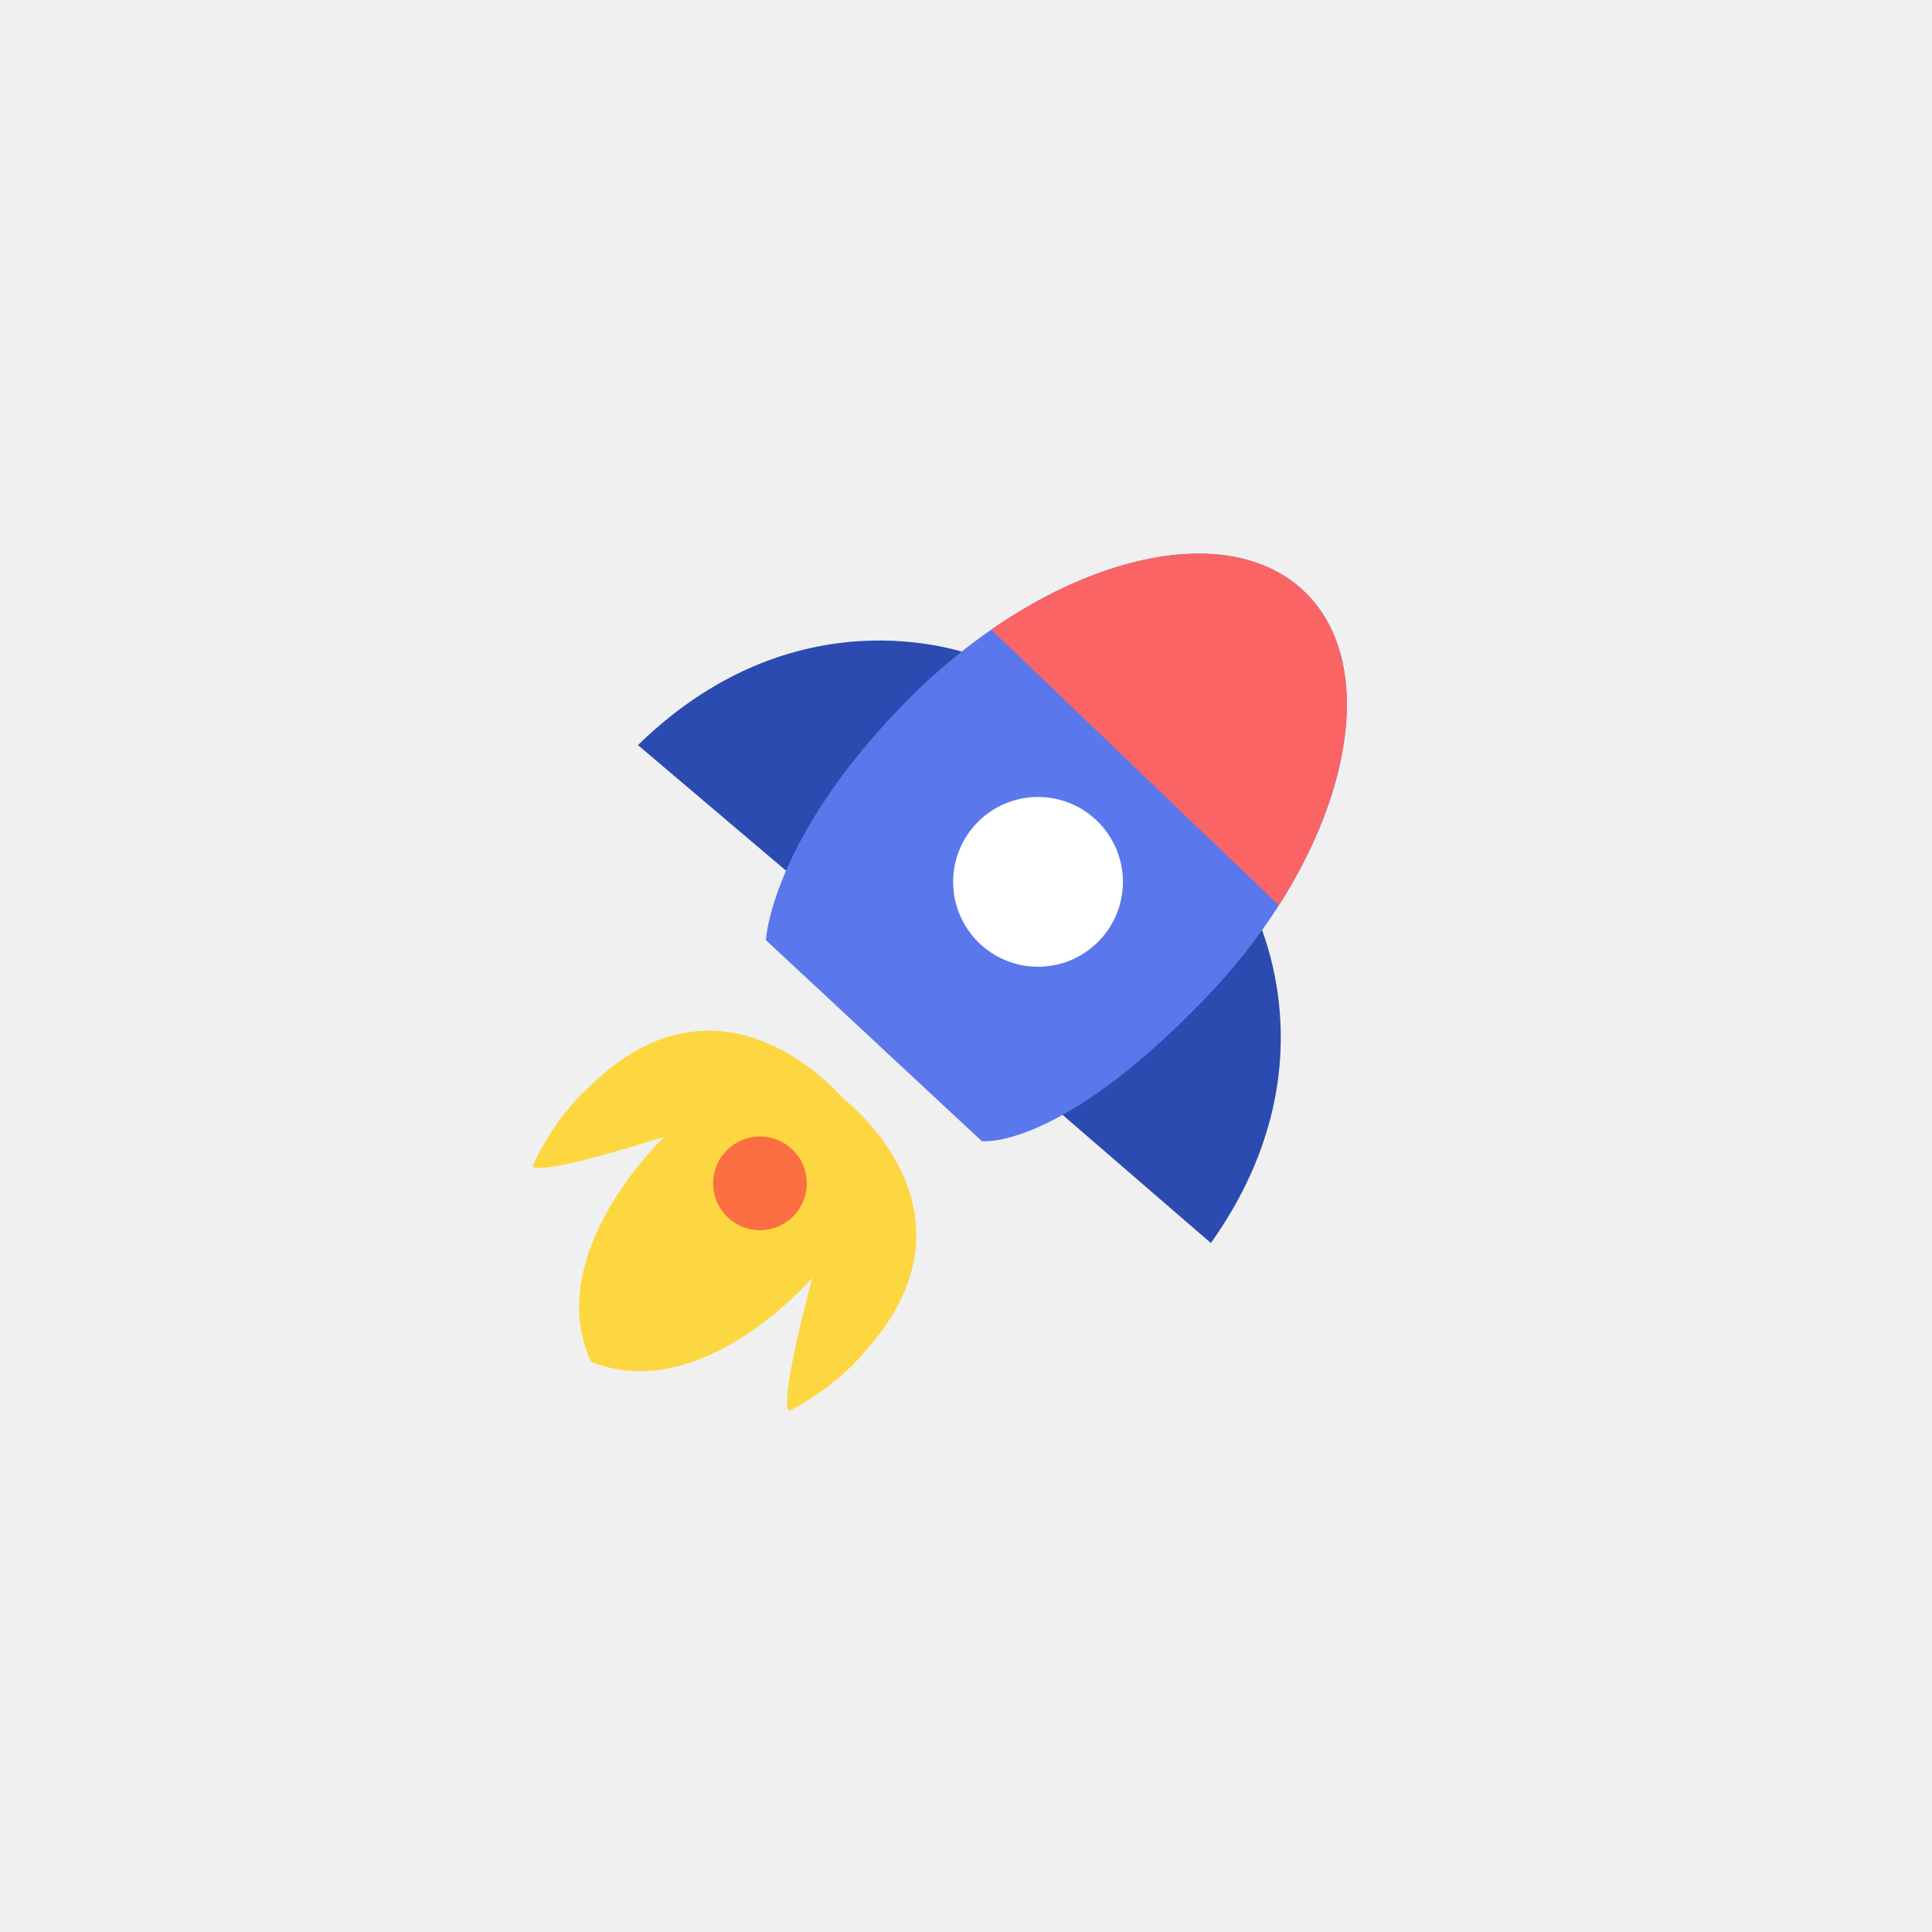
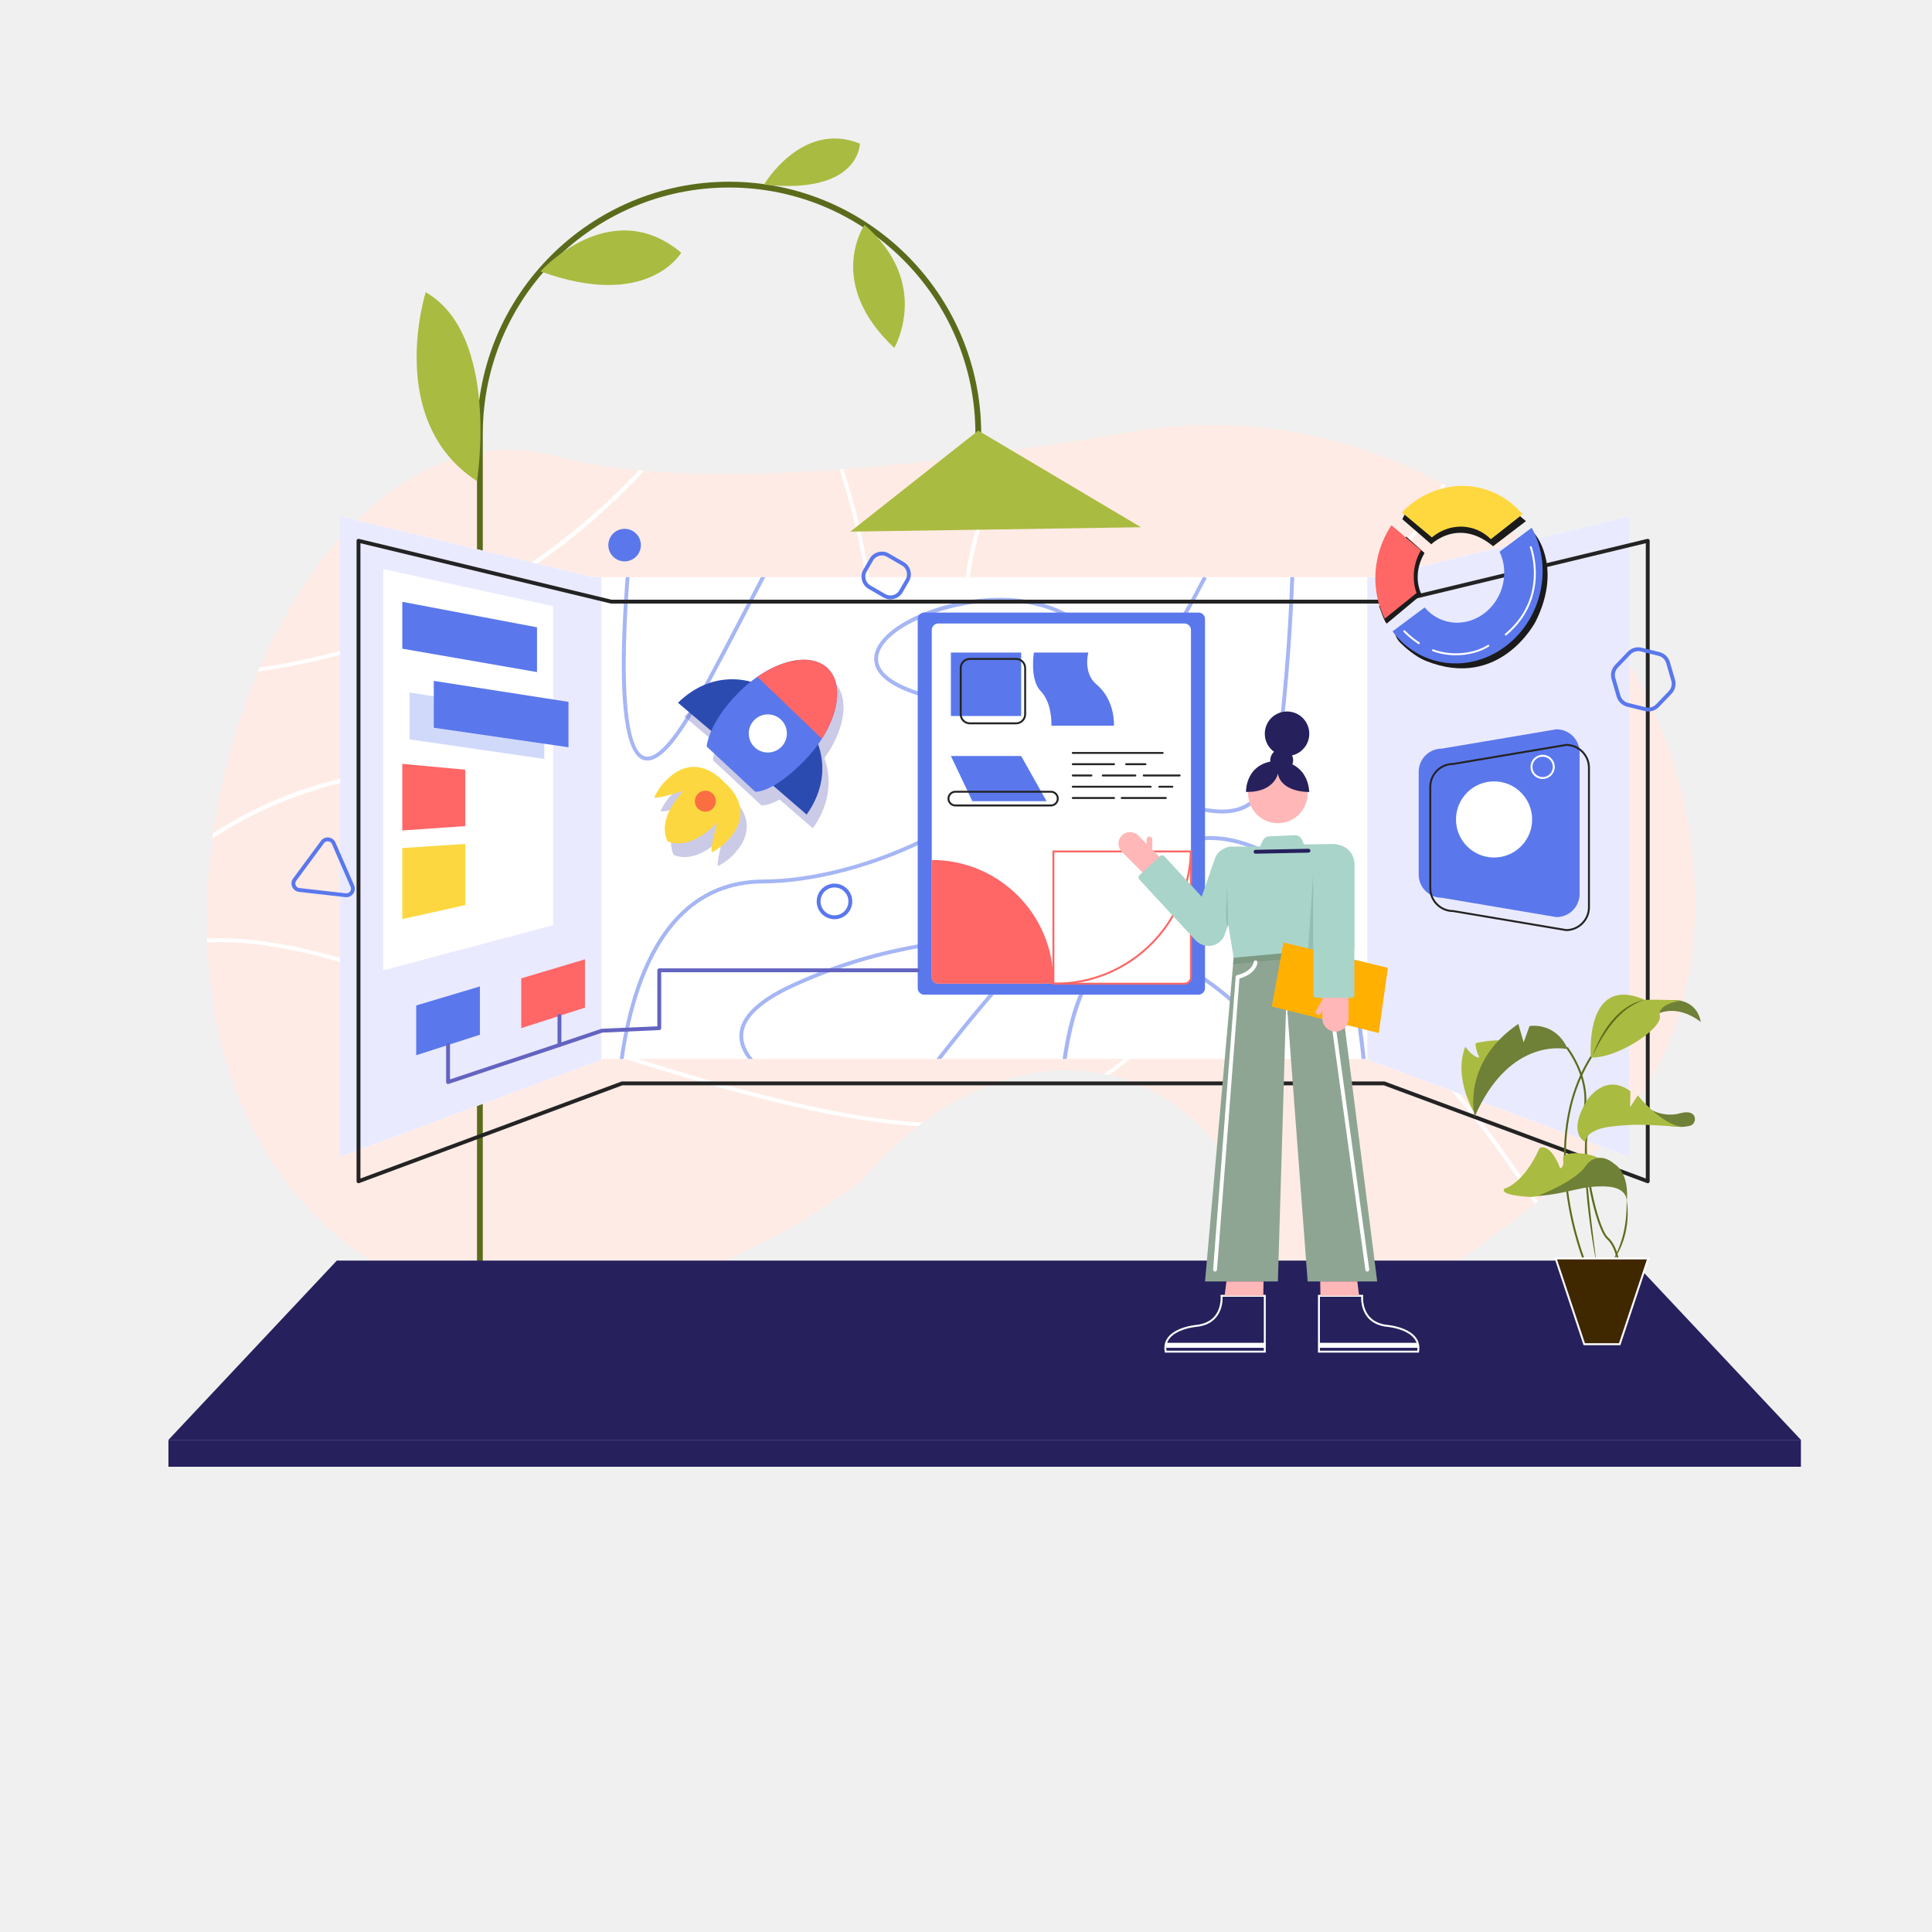
- <svg xmlns="http://www.w3.org/2000/svg" xmlns:xlink="http://www.w3.org/1999/xlink" version="1.1" id="图层_1" x="0px" y="0px" viewBox="0 0 500 500" style="enable-background:new 0 0 500 500;" xml:space="preserve">
-   <g id="小火箭">
-     <path style="fill:#2B4BB1;" d="M252.734,169.897c0,0-45.125-18.545-87.637,22.933l50.682,42.98L252.734,169.897z" />
-     <path style="fill:#2B4BB1;" d="M322.515,231.569c0,0,25.284,41.725-9.14,90.126l-50.284-43.445L322.515,231.569z" />
-     <g>
-       <defs>
-         <path id="SVGID_1_" d="M311.674,258.642c-37.875,39.243-57.586,36.688-57.586,36.688l-55.889-52.04     c0,0,1.322-25.516,34.989-60.398c36.025-37.326,82.799-50.628,104.473-29.71S347.699,221.315,311.674,258.642z" />
-       </defs>
-       <use xlink:href="#SVGID_1_" style="overflow:visible;fill:#5A78EB;" />
-       <clipPath id="SVGID_2_">
-         <use xlink:href="#SVGID_1_" style="overflow:visible;" />
-       </clipPath>
-       <polygon style="clip-path:url(#SVGID_2_);fill:#FA6464;" points="216.633,124.721 368.231,269.993 383.373,127.23 276.605,94.652       " />
-     </g>
-     <circle style="fill:#FFFFFF;" cx="268.641" cy="228.224" r="21.967" />
-     <path style="fill:#FDD740;" d="M223.68,349.937c33.301-36.595-5.637-65.772-5.637-65.772s-31-37.502-65.966-2.495   c0,0-7.977,6.699-14.172,19.866c0,0-2.343,4.124,33.999-7.32c0,0-31.83,30.051-18.953,58.221   c28.753,11.519,57.252-21.707,57.252-21.707c-9.699,36.846-5.691,34.309-5.691,34.309   C217.369,358.224,223.68,349.937,223.68,349.937z" />
-     <circle style="fill:#FB6E42;" cx="196.679" cy="306.246" r="12.12" />
+ <svg xmlns="http://www.w3.org/2000/svg" xmlns:xlink="http://www.w3.org/1999/xlink" version="1.1" id="图层_1" x="0px" y="0px" viewBox="0 0 1000 1000" style="enable-background:new 0 0 1000 1000;" xml:space="preserve">
+   <g>
+     <g>
+       <defs>
+         <path id="XMLID_76_" d="M445.548,611.511c0,0-177.503,139.788-291.187,8.055s-4.027-420.474,133.077-383.508     c71.27,19.216,194.326,5.389,296.069-12.321c144.248-25.108,280.503,78.157,292.957,224.043     c5.028,58.89-10.824,117.583-67.575,163.732c-181.602,147.675-135.366,38.347-178.189-17.655S507.851,538.137,445.548,611.511z" />
+       </defs>
+       <use xlink:href="#XMLID_76_" style="overflow:visible;fill:#FFEBE5;" />
+       <clipPath id="XMLID_2_">
+         <use xlink:href="#XMLID_76_" style="overflow:visible;" />
+       </clipPath>
+       <path style="clip-path:url(#XMLID_2_);fill:#FFFFFF;" d="M86.838,350.901c-16.252,0-25.983-1.289-26.213-1.321l0.274-1.98    c0.552,0.075,56.036,7.405,124.786-13.516c63.419-19.299,151.438-67.286,210.611-186.302l1.791,0.891    c-26.272,52.841-60.357,96.287-101.309,129.132c-32.77,26.283-69.98,45.87-110.597,58.219    C145.702,348.33,109.777,350.901,86.838,350.901z" />
+       <path style="clip-path:url(#XMLID_2_);fill:#FFFFFF;" d="M13.962,555.9l-1.896-0.637c0.176-0.524,18.138-52.999,64.251-97.081    c27.102-25.906,58.479-43.901,93.262-53.484c43.453-11.972,92.351-10.771,145.339,3.575    c57.529,15.572,97.357,10.855,118.368-14.028c25.296-29.956,18.743-84.34,8.792-124.688    c-10.819-43.868-27.888-81.061-28.06-81.432l1.816-0.838c0.172,0.372,17.32,37.738,28.186,81.791    c10.063,40.799,16.633,95.856-9.207,126.457c-21.557,25.528-62.069,30.463-120.419,14.667    c-119.117-32.245-194.431,9.049-236.638,49.371C31.973,503.312,14.137,555.379,13.962,555.9z" />
+       <path style="clip-path:url(#XMLID_2_);fill:#FFFFFF;" d="M81.453,770.188c-0.224-0.486-22.538-49.281-37.071-105.607    c-8.544-33.115-12.77-62.328-12.56-86.826c0.264-30.768,7.566-54.184,21.706-69.595c26.167-28.517,75.76-29.92,147.404-4.163    c153.584,55.214,230.463,76.171,283.654,77.322c55.981,1.195,86.846-19.782,127.402-61.566    c15.291-15.753,32.782-22.385,51.99-19.728c30.134,4.178,64.44,30.861,101.969,79.31c28.938,37.357,52.224,78.07,63.528,99.015    l-1.76,0.949c-21.154-39.189-95.498-167.793-164.012-177.292c-18.538-2.568-35.457,3.868-50.28,19.14    c-39.834,41.04-70.428,62.221-124.272,62.224c-1.521,0-3.051-0.017-4.608-0.051c-53.43-1.156-130.479-22.145-284.287-77.438    c-70.813-25.457-119.685-24.236-145.254,3.633c-31.328,34.145-22.013,102.902-8.683,154.569    c14.488,56.154,36.728,104.786,36.951,105.271L81.453,770.188z" />
+       <path style="clip-path:url(#XMLID_2_);fill:#FFFFFF;" d="M560.01,359.699c-28.065,0-46.631-8.339-55.194-24.799    c-11.623-22.34-5.031-58.815,19.594-108.413c18.267-36.792,40.204-67.479,40.424-67.784l1.625,1.166    c-0.872,1.215-86.921,122.114-59.867,174.109c8.353,16.055,26.874,24.036,55.037,23.711    c78.055-0.886,126.091-34.23,152.644-62.048c35.184-36.857,48.086-78.755,48.429-105.674l2,0.025    c-0.348,27.3-13.398,69.752-48.982,107.03c-26.817,28.095-75.316,61.771-154.066,62.666    C561.1,359.695,560.553,359.699,560.01,359.699z" />
+     </g>
+     <path style="fill:#5A6C1C;" d="M248.393,672.206c-0.828,0-1.5-0.672-1.5-1.5v-446.16c0-71.95,58.536-130.486,130.486-130.486   c71.951,0,130.487,58.536,130.487,130.486c0,0.828-0.672,1.5-1.5,1.5s-1.5-0.672-1.5-1.5c0-70.296-57.19-127.486-127.486-127.486   c-70.297,0-127.487,57.19-127.487,127.486v446.16C249.893,671.534,249.221,672.206,248.393,672.206z" />
+     <polygon style="fill:#26205C;" points="932.154,745.276 87.185,745.276 174.348,652.478 844.991,652.478  " />
+     <rect x="87.185" y="745.276" style="fill:#26205C;" width="844.969" height="13.91" />
+     <g>
+       <defs>
+         <polygon id="XMLID_84_" points="712.587,298.718 509.669,298.718 306.751,298.718 176.015,267.232 176.015,598.761      312.436,548.086 509.669,548.086 706.903,548.086 843.324,598.761 843.324,267.232    " />
+       </defs>
+       <use xlink:href="#XMLID_84_" style="overflow:visible;fill:#FFFFFF;" />
+       <clipPath id="XMLID_3_">
+         <use xlink:href="#XMLID_84_" style="overflow:visible;" />
+       </clipPath>
+       <rect x="124.857" y="203.623" style="clip-path:url(#XMLID_3_);fill:#EAEAFF;" width="186.442" height="431.423" />
+       <rect x="707.721" y="208.949" style="clip-path:url(#XMLID_3_);fill:#EAEAFF;" width="181.493" height="434.274" />
+       <path style="opacity:0.54;clip-path:url(#XMLID_3_);fill:#5A78EC;" d="M318.258,586.816c-0.026-0.767-2.193-77.082,32.342-112.917    c11.869-12.317,26.782-18.59,44.325-18.646c26.403-0.083,58.771-8.762,86.585-23.216c26.835-13.944,44.206-30.679,45.333-43.671    c1.018-11.735-11.027-20.179-34.835-24.418c-23.276-4.145-36.818-11.087-39.161-20.074c-1.451-5.568,1.418-11.488,8.298-17.122    c17.2-14.083,59.248-24.932,88.653-10.598c26.309,12.822,38.763,18.201,47.61,15.896c8.945-2.332,14.349-12.65,25.113-33.209    l0.308-0.588l1.771,0.928l-0.308,0.588c-12.498,23.868-18.204,34.763-30.934,34.765c-9.286,0.001-22.309-5.796-44.438-16.582    c-28.269-13.776-70.118-3.073-86.51,10.349c-4.345,3.558-9.195,9.06-7.629,15.069c2.101,8.061,15.445,14.669,37.577,18.61    c31.564,5.62,37.258,17.546,36.476,26.56c-2.603,30.006-77.689,68.537-133.904,68.714c-16.979,0.054-31.409,6.12-42.889,18.03    c-33.948,35.223-31.812,110.706-31.786,111.464L318.258,586.816z" />
+       <path style="opacity:0.54;clip-path:url(#XMLID_3_);fill:#5A78EC;" d="M464.502,587.745c-3.248-0.911-79.579-22.639-81.769-50.34    c-0.798-10.085,8.331-19.586,27.132-28.238c31.724-14.601,56.345-18.892,76.128-22.339c31.993-5.576,51.304-8.941,68.728-50.173    c13.472-31.878,36.374-26.234,56.585-21.253c13.238,3.263,25.74,6.344,35.164-0.266c8.438-5.918,13.654-19.271,15.945-40.821    c3.885-36.543,4.858-60.409,5.503-76.201c1.125-27.561,1.359-33.297,14.132-43.813l1.271,1.545    c-12.082,9.946-12.284,14.894-13.404,42.349c-0.646,15.818-1.622,39.724-5.514,76.331c-2.355,22.159-7.846,35.979-16.785,42.248    c-10.166,7.131-23.1,3.944-36.791,0.57c-20.384-5.022-41.458-10.216-54.265,20.09c-17.848,42.235-37.563,45.671-70.226,51.363    c-19.67,3.428-44.148,7.694-75.636,22.186c-17.96,8.266-26.698,17.103-25.975,26.265c2.081,26.323,79.534,48.352,80.316,48.571    L464.502,587.745z" />
+       <path style="opacity:0.54;clip-path:url(#XMLID_3_);fill:#5A78EC;" d="M665.106,573.587l-2-0.061    c0.91-30.484-19.408-56.641-60.39-77.74c-10.155-5.229-19.076-5.673-26.512-1.323c-23.491,13.748-25.825,70.619-25.847,71.191    l-1.998-0.072c0.086-2.384,2.396-58.541,26.833-72.844c8.065-4.72,17.634-4.293,28.439,1.271    C645.357,515.491,666.041,542.265,665.106,573.587z" />
+       <path style="opacity:0.54;clip-path:url(#XMLID_3_);fill:#5A78EC;" d="M467.85,573.658l-1.608-1.189    C586.169,410.202,626.992,427.772,656.801,440.6c4.439,1.911,8.633,3.715,12.774,4.77c32.385,8.242,38.88,119.962,39.14,124.714    l-1.996,0.109c-0.063-1.149-6.664-115.002-37.638-122.886c-4.293-1.093-8.557-2.927-13.071-4.87    C626.816,429.872,586.833,412.671,467.85,573.658z" />
+       <path style="opacity:0.54;clip-path:url(#XMLID_3_);fill:#5A78EC;" d="M335.093,393.666c-0.695,0-1.368-0.104-2.021-0.314    c-8.483-2.725-12.189-23.801-11.016-62.645c0.864-28.606,4.133-56.816,4.166-57.099l1.986,0.232    c-3.63,31.057-9.722,112.727,5.476,117.606c4.029,1.295,11.888-2.681,26.422-28.966c9.771-17.671,18.391-34.279,26.727-50.34    c27.882-53.718,48.026-92.53,74.811-99.296c11.295-2.852,23.286,0.182,36.661,9.276l-1.125,1.654    c-12.876-8.755-24.343-11.697-35.046-8.992c-25.913,6.546-45.885,45.023-73.525,98.278c-8.343,16.072-16.969,32.692-26.752,50.386    C350.64,383.733,341.853,393.666,335.093,393.666z" />
+     </g>
+     <polygon id="XMLID_105_" style="fill:none;stroke:#232323;stroke-width:2;stroke-linecap:round;stroke-linejoin:round;stroke-miterlimit:10;" points="   722.132,311.388 519.215,311.388 316.297,311.388 185.56,279.902 185.56,611.431 321.981,560.756 519.215,560.756 716.448,560.756    852.869,611.431 852.869,279.902  " />
+     <path style="fill:#5A78EC;" d="M620.349,514.827H478.37c-1.851,0-3.366-1.515-3.366-3.366V320.42c0-1.851,1.515-3.366,3.366-3.366   h141.979c1.851,0,3.366,1.515,3.366,3.366v191.042C623.714,513.313,622.2,514.827,620.349,514.827z" />
+     <g>
+       <defs>
+         <path id="XMLID_85_" d="M613.077,509.156H485.642c-1.851,0-3.366-1.515-3.366-3.366v-179.7c0-1.851,1.515-3.366,3.366-3.366     h127.435c1.851,0,3.366,1.515,3.366,3.366v179.7C616.443,507.642,614.928,509.156,613.077,509.156z" />
+       </defs>
+       <use xlink:href="#XMLID_85_" style="overflow:visible;fill:#FFFFFF;" />
+       <clipPath id="XMLID_4_">
+         <use xlink:href="#XMLID_85_" style="overflow:visible;" />
+       </clipPath>
+       <circle style="clip-path:url(#XMLID_4_);fill:#FF6666;" cx="482.35" cy="507.973" r="62.85" />
+     </g>
+     <g>
+       <defs>
+         <path id="XMLID_89_" d="M613.077,509.156h-67.841v-68.452h71.207v65.087C616.443,507.642,614.928,509.156,613.077,509.156z" />
+       </defs>
+       <clipPath id="XMLID_5_">
+         <use xlink:href="#XMLID_89_" style="overflow:visible;" />
+       </clipPath>
+       <circle style="clip-path:url(#XMLID_5_);fill:none;stroke:#FF6666;stroke-miterlimit:10;" cx="546.236" cy="438.967" r="70.19" />
+       <use xlink:href="#XMLID_89_" style="overflow:visible;fill:none;stroke:#FF6666;stroke-miterlimit:10;" />
+     </g>
+     <g>
+       <circle style="fill:#FFB7B7;" cx="661.429" cy="410.679" r="15.407" />
+       <circle style="fill:#26205C;" cx="663.409" cy="393.489" r="5.918" />
+       <circle style="fill:#26205C;" cx="666.173" cy="379.779" r="11.515" />
+       <path style="fill:#26205C;" d="M661.429,400.449c0,0-1.73,9.268-15.407,9.463h-1.076c0,0-0.633-15.666,16.931-16.25    c0,0,14.596,0.292,15.812,16.25h-0.854C676.836,409.912,663.289,410.009,661.429,400.449z" />
+       <path style="fill:#FFB7B7;" d="M600.84,444.146l-4.388-4.388c0,0-0.029-0.464-0.029-0.647v-4.624c0-0.817-0.669-1.486-1.486-1.486    s-1.486,0.669-1.486,1.486v2.27l-4.323-4.323c-2.324-2.324-6.126-2.324-8.45,0l0,0c-2.324,2.324-2.324,6.126,0,8.45l11.42,11.42    c1.058,1.058,2.79,1.058,3.848,0l4.894-4.894C601.738,446.512,601.738,445.043,600.84,444.146z" />
+       <g>
+         <defs>
+           <path id="SVGID_57_" d="M693.225,437.442c-0.967-0.393-2.026-0.608-3.14-0.591l-15.102,0.227l-1.127-2.496      c-0.653-1.446-2.121-2.349-3.706-2.28l-13.231,0.576c-1.395,0.061-2.644,0.879-3.258,2.133l-1.552,3.172h-14.827      c-1.292,0-2.489,0.354-3.516,0.956c-2.23,0.942-4.074,2.777-4.924,5.23L622,464.125l-19.342-20.926      c-0.578-0.625-1.562-0.664-2.188-0.086l-10.71,9.899c-0.62,0.574-0.659,1.551-0.085,2.171l29.045,31.424      c0.767,0.83,1.662,1.47,2.625,1.936c0.424,0.232,0.867,0.44,1.338,0.603c4.591,1.59,9.649-0.865,11.239-5.456l1.793-5.177      l2.838,17.247l42.898-3.065c0,0,19.561,3.711,19.561-1.668v-44.012C701.012,442.319,697.657,438.369,693.225,437.442z" />
+         </defs>
+         <use xlink:href="#SVGID_57_" style="overflow:visible;fill:#A9D4CA;" />
+         <clipPath id="SVGID_1_">
+           <use xlink:href="#SVGID_57_" style="overflow:visible;" />
+         </clipPath>
+         <polygon style="clip-path:url(#SVGID_1_);fill:#94BEB3;" points="635.187,458.244 635.861,488.03 634.544,473.293    " />
+         <polygon style="clip-path:url(#SVGID_1_);fill:#94BEB3;" points="676.836,494.814 679.812,450.801 679.812,497.653    " />
+       </g>
+       <g>
+         <defs>
+           <path id="XMLID_80_" d="M654.657,670.706h-22.375c0,0,1.492,14.088-13.127,15.58c0,0-17.9,1.492-15.811,13.325h51.313V670.706z" />
+         </defs>
+         <use xlink:href="#XMLID_80_" style="overflow:visible;fill:#26205C;" />
+         <clipPath id="XMLID_7_">
+           <use xlink:href="#XMLID_80_" style="overflow:visible;" />
+         </clipPath>
+         <rect x="589.323" y="695.544" transform="matrix(-1 -4.494151e-11 4.494151e-11 -1 1258.299 1392.662)" style="clip-path:url(#XMLID_7_);fill:#FFFFFF;stroke:#FFFFFF;stroke-miterlimit:10;" width="79.654" height="1.575" />
+         <use xlink:href="#XMLID_80_" style="overflow:visible;fill:none;stroke:#FFFFFF;stroke-miterlimit:10;" />
+       </g>
+       <g>
+         <defs>
+           <polygon id="SVGID_59_" points="638.553,495.76 623.714,663.292 661.429,663.292 665.811,516.426 676.836,663.292       712.844,663.292 690.916,491.028     " />
+         </defs>
+         <use xlink:href="#SVGID_59_" style="overflow:visible;fill:#8EA594;" />
+         <clipPath id="SVGID_2_">
+           <use xlink:href="#SVGID_59_" style="overflow:visible;" />
+         </clipPath>
+         <polygon style="clip-path:url(#SVGID_2_);fill:#7E9A84;" points="633.85,499.546 718.356,491.028 718.356,479.67      628.916,495.287    " />
+       </g>
+       <path style="fill:#FFFFFF;" d="M628.917,658.139c-0.025,0-0.052-0.001-0.078-0.003c-0.551-0.043-0.962-0.523-0.92-1.074    l11.678-151.44c0.033-0.429,0.337-0.789,0.755-0.893c7.946-1.986,8.521-6.507,8.541-6.698c0.058-0.545,0.557-0.94,1.091-0.895    c0.545,0.053,0.947,0.529,0.9,1.075c-0.021,0.242-0.599,5.81-9.348,8.271l-11.623,150.733    C629.873,657.74,629.434,658.139,628.917,658.139z" />
+       <path style="fill:#FFFFFF;" d="M707.716,658.139c-0.492,0-0.921-0.362-0.989-0.863l-19.403-140.713    c-0.076-0.547,0.307-1.052,0.854-1.127c0.557-0.083,1.052,0.307,1.127,0.854l19.403,140.713c0.076,0.547-0.307,1.052-0.854,1.127    C707.806,658.136,707.76,658.139,707.716,658.139z" />
+       <polygon style="fill:#FFB000;" points="718.356,500.936 664.349,487.833 658.27,520.961 713.624,534.685   " />
+       <path style="fill:#FFB7B7;" d="M694.466,506.961h-6.626c-1.865,0-3.392,1.526-3.392,3.392v7.116l-3.28,5.682    c-0.39,0.676-0.157,1.549,0.52,1.939v0c0.676,0.39,1.549,0.157,1.939-0.52l0.821-1.422v4.006c0,3.731,3.052,6.783,6.783,6.783    c3.731,0,6.783-3.052,6.783-6.783V510.51C698.015,508.558,696.418,506.961,694.466,506.961z" />
+       <path style="fill:#A9D4CA;" d="M699.494,516.426H681.42c-0.885,0-1.608-0.724-1.608-1.608v-67.172c0-5.83,4.77-10.6,10.6-10.6l0,0    c5.83,0,10.6,4.77,10.6,10.6v67.262C701.012,515.742,700.329,516.426,699.494,516.426z" />
+       <polygon style="fill:#FFB7B7;" points="634.796,663.292 633.85,670.706 653.884,670.706 654.003,663.292   " />
+       <g>
+         <defs>
+           <path id="XMLID_6_" d="M682.685,670.706h22.375c0,0-1.492,14.088,13.126,15.58c0,0,17.9,1.492,15.811,13.325h-51.313V670.706z" />
+         </defs>
+         <use xlink:href="#XMLID_6_" style="overflow:visible;fill:#26205C;" />
+         <clipPath id="XMLID_8_">
+           <use xlink:href="#XMLID_6_" style="overflow:visible;" />
+         </clipPath>
+         <rect x="668.366" y="695.544" style="clip-path:url(#XMLID_8_);fill:#FFFFFF;stroke:#FFFFFF;stroke-miterlimit:10;" width="79.654" height="1.575" />
+         <use xlink:href="#XMLID_6_" style="overflow:visible;fill:none;stroke:#FFFFFF;stroke-miterlimit:10;" />
+       </g>
+       <polygon style="fill:#FFB7B7;" points="702.546,663.292 703.492,670.706 683.458,670.706 683.34,663.292   " />
+       <path style="fill:#26205C;" d="M649.887,441.863c-0.544,0-0.989-0.435-1-0.98c-0.011-0.552,0.429-1.009,0.98-1.02l27.363-0.533    c0.007,0,0.014,0,0.02,0c0.544,0,0.989,0.435,1,0.98c0.011,0.552-0.429,1.009-0.98,1.02l-27.363,0.533    C649.9,441.863,649.893,441.863,649.887,441.863z" />
+     </g>
+     <g id="盆栽_1_">
+       <path style="fill:#5A6C1C;" d="M819.937,653.736c-0.262-0.621-25.796-62.708,3.988-108.168l0.836,0.549    c-29.495,45.019-4.162,106.615-3.902,107.232L819.937,653.736z" />
+       <path style="fill:#5A6C1C;" d="M826.316,653.543c-1.081-5.22-1.945-10.48-2.736-15.751c-0.783-5.272-1.425-10.565-1.996-15.867    c-0.482-5.31-0.956-10.624-1.15-15.956c-0.188-5.33-0.234-10.673,0.161-15.991l0.05,3.995c0.004,1.33,0.094,2.66,0.136,3.989    c0.03,1.329,0.096,2.657,0.177,3.985c0.083,1.328,0.127,2.656,0.243,3.981c0.352,5.306,0.817,10.606,1.375,15.896    c0.486,5.298,1.142,10.579,1.761,15.865c0.304,2.644,0.635,5.285,0.978,7.925L826.316,653.543z" />
+       <path style="fill:#5A6C1C;" d="M820.303,573.564c-0.035,0-0.07-0.004-0.106-0.012c-0.27-0.058-0.441-0.323-0.384-0.594    c0.029-0.134,2.743-13.618-8.975-30.183c-0.159-0.226-0.106-0.538,0.119-0.697c0.225-0.16,0.537-0.107,0.697,0.119    c11.988,16.947,9.166,30.834,9.136,30.972C820.741,573.403,820.533,573.564,820.303,573.564z" />
+       <path style="fill:#5A6C1C;" d="M837.598,656.723c-0.006-0.106-0.595-10.698-5.895-15.432c-5.847-5.22-13.664-41.134-10.71-54.919    l0.979,0.209c-2.848,13.286,4.889,49.046,10.397,53.964c5.614,5.014,6.204,15.677,6.227,16.129L837.598,656.723z" />
+       <path style="fill:#AABB41;" d="M778.581,615.276c0,0,9.863-2.17,18.344-21.106c0,0,5.326-3.156,10.652,10.553    c0,0,2.219-0.493,1.479-5.03s18.049-3.501,21.747,2.564c0,0-21.007,15.238-38.02,17.309    C792.783,619.566,775.918,618.974,778.581,615.276z" />
+       <path style="fill:#6F8037;" d="M841.899,623.166c0,0,2.071-8.679-11.095-9.074c-13.167-0.395-17.605,3.551-35.164,5.012    c0,0,19.709-7.39,25.071-15.556c0.878-1.337,2.062-2.46,3.473-3.213c2.546-1.359,6.556-2.052,11.403,2.119    C835.587,602.454,843.871,606.794,841.899,623.166z" />
+       <path style="fill:#5A6C1C;" d="M834.009,653.543c0.794-1.188,1.498-2.424,2.128-3.695c0.637-1.266,1.245-2.547,1.743-3.872    c1.027-2.634,1.884-5.33,2.509-8.085c0.16-0.688,0.282-1.384,0.425-2.075c0.154-0.69,0.262-1.388,0.353-2.089l0.309-2.099    c0.057-0.705,0.127-1.409,0.203-2.114c0.28-2.823,0.267-5.663,0.28-8.525c0.179,1.415,0.35,2.839,0.454,4.269    c0.013,1.431,0.131,2.869,0.033,4.303c-0.033,2.879-0.505,5.733-1.083,8.552c-0.661,2.804-1.564,5.556-2.78,8.166    C837.368,648.881,835.922,651.404,834.009,653.543z" />
+       <path style="fill:#6F8037;" d="M853.142,573.557c0,0,7.249,5.233,16.569,2.653s8.827,5.582,5.055,6.47s-4.997,0.582-9.268,0.271    C857.957,582.402,853.142,573.557,853.142,573.557z" />
+       <path style="fill:#AABB41;" d="M870.205,583.296c0,0-19.873-1.603-27.122-1.011c-7.249,0.592-21.303,0.777-22.524,8.765    c0,0-9.875-4.105,1.073-21.784c0,0,9.172-14.276,22.265-4.438l-0.148,8.235l3.994-6.09c0,0,10.208,12.895,20.637,15.854    L870.205,583.296z" />
+       <path style="fill:#6F8037;" d="M880.289,528.953c0,0-0.881-9.276-10.87-11.073c-9.989-1.797-11.543,7.005-11.543,7.005    S867.492,519.189,880.289,528.953z" />
+       <path style="fill:#AABB41;" d="M823.406,547.31c0,0-3.55-43.655,28.109-29.748c0,0,6.682-0.444,18.69,0.37    c0,0-12.55,1.479-11.071,7.915C860.613,532.282,836.795,548.137,823.406,547.31z" />
+       <path style="fill:#5A6C1C;" d="M824.344,546.534c1.027-3.293,2.462-6.453,4.103-9.496c1.648-3.042,3.577-5.943,5.798-8.615    c2.231-2.659,4.772-5.094,7.679-7.023c1.463-0.946,2.995-1.781,4.594-2.462c1.624-0.621,3.292-1.114,4.997-1.375    c-3.325,0.917-6.409,2.46-9.152,4.468c-2.729,2.026-5.179,4.41-7.351,7.032c-2.197,2.604-4.114,5.439-5.901,8.355    c-0.891,1.461-1.724,2.959-2.51,4.483C825.79,543.413,825.048,544.961,824.344,546.534z" />
+       <path style="fill:#AABB41;" d="M762.867,575.613c0,0-10.767-18.033-4.405-33.863c0,0,3.894,5.737,7.249,5.591    c0,0-2.219-4.408-1.923-7.367c0,0,8.58-2.219,16.717-1.331L762.867,575.613z" />
+       <path style="fill:#6F8037;" d="M763.294,577.995c0,0-7.2-27.714,22.585-48.031l2.762,9.567l3.057-8.447    c0,0,13.352-2.441,19.824,11.997C811.522,543.082,781.737,535.685,763.294,577.995z" />
+       <polygon style="fill:#3F2700;stroke:#FFFFFF;stroke-miterlimit:10;" points="805.21,651.373 853.142,651.373 838.348,695.755     820.004,695.755   " />
+     </g>
+     <polygon style="fill:#FFFFFF;" points="198.373,294.57 198.373,502.233 286.288,478.82 286.288,313.77  " />
+     <polygon style="fill:#5A78EC;" points="208.225,311.496 208.225,335.749 277.951,347.875 277.951,324.696  " />
+     <polygon style="opacity:0.28;fill:#5A78EC;" points="212.015,358.46 212.015,382.713 281.741,392.818 281.741,369.323  " />
+     <polygon style="fill:#5A78EC;" points="224.52,352.423 224.52,376.675 294.246,386.78 294.246,363.286  " />
+     <polygon style="fill:#FF6666;" points="208.225,395.37 208.225,429.854 240.815,427.581 240.815,398.402  " />
+     <polygon style="fill:#FDD740;" points="208.225,438.949 208.225,475.707 240.815,468.507 240.815,436.802  " />
+     <polygon style="fill:#5A78EC;" points="215.425,520.423 215.425,546.191 248.394,535.581 248.394,510.57  " />
+     <polygon style="fill:#FF6666;" points="269.804,506.402 269.804,532.17 302.773,521.559 302.773,496.549  " />
+     <circle style="fill:none;stroke:#FFFFFF;stroke-miterlimit:10;" cx="781.494" cy="395.609" r="5.532" />
+     <g id="小火箭_2_" style="opacity:0.33;">
+       <path style="fill:#6262B6;" d="M393.508,360.546c0,0-20.269-8.33-39.363,10.301l22.764,19.305L393.508,360.546z" />
+       <path style="fill:#6262B6;" d="M424.852,388.247c0,0,11.357,18.741-4.105,40.481l-22.586-19.514L424.852,388.247z" />
+       <g>
+         <defs>
+           <path id="SVGID_61_" d="M419.982,400.407c-17.012,17.627-25.866,16.479-25.866,16.479l-25.103-23.374      c0,0,0.594-11.461,15.716-27.129c16.181-16.766,37.19-22.74,46.925-13.345C441.389,362.433,436.164,383.641,419.982,400.407z" />
+         </defs>
+         <use xlink:href="#SVGID_61_" style="overflow:visible;fill:#6262B6;" />
+         <clipPath id="SVGID_3_">
+           <use xlink:href="#SVGID_61_" style="overflow:visible;" />
+         </clipPath>
+         <polygon style="clip-path:url(#SVGID_3_);fill:#6262B6;" points="377.293,340.255 445.386,405.505 452.187,341.381      404.231,326.749    " />
+       </g>
+       <circle style="fill:#6262B6;" cx="400.653" cy="386.744" r="9.867" />
+       <path style="fill:#6262B6;" d="M380.459,441.413c14.957-16.437-2.532-29.542-2.532-29.542s-13.924-16.845-29.629-1.121    c0,0-3.583,3.009-6.366,8.923c0,0-1.052,1.852,15.271-3.288c0,0-14.297,13.498-8.513,26.151c12.915,5.174,25.715-9.75,25.715-9.75    c-4.356,16.55-2.556,15.41-2.556,15.41C377.624,445.135,380.459,441.413,380.459,441.413z" />
+       <circle style="fill:#6262B6;" cx="368.331" cy="421.789" r="5.444" />
+     </g>
+     <g id="小火箭_1_">
+       <path style="fill:#2B4BB1;" d="M390.275,353.44c0,0-20.269-8.33-39.363,10.301l22.764,19.305L390.275,353.44z" />
+       <path style="fill:#2B4BB1;" d="M421.618,381.14c0,0,11.357,18.741-4.105,40.481l-22.586-19.514L421.618,381.14z" />
+       <g>
+         <defs>
+           <path id="SVGID_63_" d="M416.749,393.3c-17.012,17.627-25.866,16.479-25.866,16.479l-25.103-23.374      c0,0,0.594-11.461,15.716-27.129c16.181-16.766,37.19-22.74,46.925-13.345C438.156,355.327,432.93,376.535,416.749,393.3z" />
+         </defs>
+         <use xlink:href="#SVGID_63_" style="overflow:visible;fill:#5A78EB;" />
+         <clipPath id="SVGID_4_">
+           <use xlink:href="#SVGID_63_" style="overflow:visible;" />
+         </clipPath>
+         <polygon style="clip-path:url(#SVGID_4_);fill:#FF6666;" points="374.06,333.148 442.152,398.399 448.954,334.275      400.998,319.642    " />
+       </g>
+       <circle style="fill:#FFFFFF;" cx="397.42" cy="379.638" r="9.867" />
+       <path style="fill:#FDD740;" d="M377.226,434.307c14.957-16.437-2.532-29.542-2.532-29.542s-13.924-16.845-29.629-1.121    c0,0-3.583,3.009-6.366,8.923c0,0-1.052,1.852,15.271-3.288c0,0-14.297,13.498-8.513,26.151c12.915,5.174,25.715-9.75,25.715-9.75    c-4.356,16.55-2.556,15.41-2.556,15.41C374.391,438.029,377.226,434.307,377.226,434.307z" />
+       <circle style="fill:#FB6E42;" cx="365.098" cy="414.682" r="5.444" />
+     </g>
+     <rect x="492.183" y="337.77" style="fill:#5A78EC;" width="36.379" height="32.842" />
+     <polygon style="fill:#5A78EC;" points="492.183,391.295 503.299,414.682 541.699,414.682 528.562,391.295  " />
+     <path style="fill:#5A78EC;" d="M535.13,337.77c0,0-2.211,13.895,3.347,19.705c5.558,5.811,5.747,14.601,5.747,18.164h32.337   c0,0,0.947-13.048-9.095-21.448c-7-5.855-4.168-16.421-4.168-16.421H535.13z" />
+     <g id="数据饼图_1_">
+       <path style="fill:#1C1B1B;" d="M793.83,275.725c3,3,14,20,1,46c0,0-18.339,35.762-56.775,20.356    c-5.694-2.283-11.225-7.356-13.225-9.356s-2.4-3.8-3-5l37,4l28-23C786.83,308.725,791.594,273.489,793.83,275.725z" />
+       <path style="fill:#1C1B1B;" d="M717.83,322.725l18-15c0,0-5.5-9.5,1.5-21.5l-9.5-8.5l-14,36    C713.83,313.725,716.83,322.725,717.83,322.725z" />
+       <path style="fill:#1C1B1B;" d="M727.83,264.725l-2,4l15,13c0,0,14-14,32,1l17-13l-6-5H727.83z" />
+       <path style="fill:#FF6666;" d="M733.186,306.954c-1.771-5.021-1.988-10.756-0.246-16.387c0.637-2.06,1.499-3.984,2.545-5.75    L720.2,271.885c-2.575,3.852-4.661,8.158-6.112,12.85c-3.838,12.407-2.534,25.087,2.655,35.478L733.186,306.954z" />
+       <path style="fill:#FFD840;" d="M768.822,253.306c-15.581-4.82-32.018,0.307-43.23,11.888l15.557,12.964    c5.931-4.945,13.854-6.934,21.407-4.597c3.54,1.095,6.608,3.023,9.089,5.524l16.415-12.898    C783.114,260.26,776.577,255.705,768.822,253.306z" />
+       <path style="fill:#5A78EC;" d="M776.169,285.55c2.633,5.541,3.25,12.227,1.226,18.771c-4.081,13.191-17.341,20.805-29.617,17.007    c-4.175-1.292-7.697-3.739-10.369-6.923l-16.639,12.386c5.092,6.858,12.172,12.141,20.741,14.792    c22.687,7.019,47.193-7.053,54.734-31.43c4.026-13.013,2.4-26.331-3.439-36.989L776.169,285.55z" />
+       <path style="fill:#FFFFFF;" d="M734.401,333.403c-0.094,0-0.188-0.025-0.271-0.08c-0.984-0.637-1.967-1.332-2.92-2.067    c-1.614-1.244-3.207-2.65-4.733-4.178c-0.195-0.195-0.195-0.512,0-0.707s0.512-0.195,0.707,0c1.496,1.497,3.057,2.874,4.638,4.094    c0.931,0.718,1.891,1.397,2.852,2.019c0.231,0.149,0.298,0.459,0.148,0.691C734.725,333.322,734.564,333.403,734.401,333.403z" />
+       <path style="fill:#FFFFFF;" d="M753.563,339.161c-3.951,0-8.074-0.631-12.022-2.098c-0.259-0.097-0.391-0.384-0.295-0.643    c0.097-0.259,0.388-0.392,0.643-0.295c10.408,3.868,22.046,1.762,28.164-2.317c0.228-0.153,0.539-0.092,0.693,0.139    c0.153,0.229,0.091,0.54-0.139,0.693C766.609,337.307,760.341,339.161,753.563,339.161z" />
+       <path style="fill:#FFFFFF;" d="M779.375,328.936c-0.143,0-0.284-0.061-0.384-0.179c-0.177-0.212-0.148-0.527,0.063-0.705    c22.422-18.764,12.908-44.391,12.81-44.647c-0.099-0.258,0.029-0.547,0.287-0.646c0.261-0.098,0.548,0.03,0.646,0.287    c0.102,0.264,9.862,26.556-13.101,45.774C779.602,328.898,779.488,328.936,779.375,328.936z" />
+     </g>
+     <path style="fill:#6363C0;" d="M231.909,561.086c-0.207,0-0.412-0.064-0.585-0.188c-0.261-0.188-0.415-0.49-0.415-0.812v-19.2   c0-0.553,0.447-1,1-1s1,0.447,1,1v17.813l55.664-18.534v-14.357c0-0.553,0.447-1,1-1s1,0.447,1,1v15.078   c0,0.431-0.275,0.813-0.684,0.949l-57.665,19.2C232.122,561.069,232.015,561.086,231.909,561.086z" />
+     <path style="fill:#6363C0;" d="M289.573,541.886c-0.418,0-0.807-0.263-0.947-0.681c-0.177-0.523,0.104-1.091,0.628-1.267   l21.915-7.39c0.089-0.03,0.182-0.048,0.274-0.052l28.793-1.283v-28.98c0-0.553,0.447-1,1-1h133.768c0.553,0,1,0.447,1,1   s-0.447,1-1,1H342.236v28.936c0,0.535-0.421,0.976-0.955,0.999l-29.607,1.32l-21.781,7.344   C289.787,541.869,289.678,541.886,289.573,541.886z" />
+     <path style="fill:#5A78EC;" d="M805.636,474.69l-59.347-10c-6.585,0-11.972-5.387-11.972-11.972v-53.264   c0-6.585,5.387-11.972,11.972-11.972l59.347-10c6.585,0,11.972,5.387,11.972,11.972v73.264   C817.608,469.303,812.22,474.69,805.636,474.69z" />
+     <path style="fill:none;stroke:#232323;stroke-miterlimit:10;" d="M810.632,481.414l-58.514-9.86   c-6.492,0-11.804-5.312-11.804-11.804v-52.516c0-6.492,5.312-11.804,11.804-11.804l58.514-9.86c6.492,0,11.804,5.312,11.804,11.804   v72.235C822.436,476.102,817.124,481.414,810.632,481.414z" />
+     <circle style="fill:#FFFFFF;" cx="773.322" cy="424.146" r="19.705" />
+     <circle style="fill:none;stroke:#FFFFFF;stroke-miterlimit:10;" cx="798.467" cy="396.935" r="5.772" />
+     <path style="fill:#232323;" d="M601.798,390.224h-46.536c-0.276,0-0.5-0.224-0.5-0.5s0.224-0.5,0.5-0.5h46.536   c0.276,0,0.5,0.224,0.5,0.5S602.074,390.224,601.798,390.224z" />
+     <path style="fill:#232323;" d="M576.634,396.052h-21.372c-0.276,0-0.5-0.224-0.5-0.5s0.224-0.5,0.5-0.5h21.372   c0.276,0,0.5,0.224,0.5,0.5S576.91,396.052,576.634,396.052z" />
+     <path style="fill:#232323;" d="M592.891,396.052h-10.004c-0.276,0-0.5-0.224-0.5-0.5s0.224-0.5,0.5-0.5h10.004   c0.276,0,0.5,0.224,0.5,0.5S593.168,396.052,592.891,396.052z" />
+     <path style="fill:#232323;" d="M564.914,401.881h-9.652c-0.276,0-0.5-0.224-0.5-0.5s0.224-0.5,0.5-0.5h9.652   c0.276,0,0.5,0.224,0.5,0.5S565.19,401.881,564.914,401.881z" />
+     <path style="fill:#232323;" d="M587.665,401.881h-16.891c-0.276,0-0.5-0.224-0.5-0.5s0.224-0.5,0.5-0.5h16.891   c0.276,0,0.5,0.224,0.5,0.5S587.941,401.881,587.665,401.881z" />
+     <path style="fill:#232323;" d="M610.589,401.881h-18.615c-0.276,0-0.5-0.224-0.5-0.5s0.224-0.5,0.5-0.5h18.615   c0.276,0,0.5,0.224,0.5,0.5S610.865,401.881,610.589,401.881z" />
+     <path style="fill:#232323;" d="M595.594,407.71h-40.332c-0.276,0-0.5-0.224-0.5-0.5s0.224-0.5,0.5-0.5h40.332   c0.276,0,0.5,0.224,0.5,0.5S595.87,407.71,595.594,407.71z" />
+     <path style="fill:#232323;" d="M606.797,407.71h-6.723c-0.276,0-0.5-0.224-0.5-0.5s0.224-0.5,0.5-0.5h6.723   c0.276,0,0.5,0.224,0.5,0.5S607.073,407.71,606.797,407.71z" />
+     <path style="fill:#232323;" d="M576.634,413.538h-21.372c-0.276,0-0.5-0.224-0.5-0.5s0.224-0.5,0.5-0.5h21.372   c0.276,0,0.5,0.224,0.5,0.5S576.91,413.538,576.634,413.538z" />
+     <path style="fill:#232323;" d="M603.435,413.538h-22.837c-0.276,0-0.5-0.224-0.5-0.5s0.224-0.5,0.5-0.5h22.837   c0.276,0,0.5,0.224,0.5,0.5S603.712,413.538,603.435,413.538z" />
+     <path style="fill:none;stroke:#232323;stroke-miterlimit:10;" d="M525.92,374.402h-23.952c-2.584,0-4.698-2.114-4.698-4.698   v-23.952c0-2.584,2.114-4.698,4.698-4.698h23.952c2.584,0,4.698,2.114,4.698,4.698v23.952   C530.618,372.288,528.504,374.402,525.92,374.402z" />
+     <path style="fill:none;stroke:#232323;stroke-miterlimit:10;" d="M543.956,416.901h-49.483c-1.954,0-3.553-1.599-3.553-3.553v0   c0-1.954,1.599-3.553,3.553-3.553h49.483c1.954,0,3.553,1.599,3.553,3.553v0C547.509,415.302,545.91,416.901,543.956,416.901z" />
+     <path style="fill:none;stroke:#5A6C1C;stroke-width:3;stroke-miterlimit:10;" d="M377.38,509.156" />
+     <polygon style="fill:#AABB41;" points="440.141,275.172 506.347,222.873 590.583,272.898  " />
+     <path style="fill:#AABB41;" d="M220.351,151.256c0,0-21.221,66.695,26.526,97.767C246.878,249.023,258.997,173.484,220.351,151.256   z" />
+     <path style="fill:#AABB41;" d="M279.764,140.466c0,0,36.082-40.368,72.84-9.674C352.604,130.793,335.387,160.751,279.764,140.466z" />
+     <path style="fill:#AABB41;" d="M395.425,95.559c0,0,19.705-33.356,49.642-21.23C445.067,74.33,445.067,100.873,395.425,95.559z" />
+     <path style="fill:#AABB41;" d="M447.454,116.399c0,0-20.576,29.931,15.424,63.657C462.878,180.056,482.429,146.721,447.454,116.399   z" />
+     <path style="fill:none;stroke:#5A78EC;stroke-width:2;stroke-miterlimit:10;" d="M864.453,358.433l-6.531,6.805   c-1.62,1.688-4.018,2.384-6.291,1.825l-9.158-2.254c-2.272-0.559-4.074-2.288-4.725-4.536l-2.627-9.058   c-0.652-2.247-0.055-4.672,1.565-6.36l6.531-6.805c1.62-1.688,4.018-2.384,6.291-1.825l9.158,2.254   c2.272,0.559,4.074,2.288,4.725,4.536l2.627,9.058C866.67,354.321,866.073,356.745,864.453,358.433z" />
+     <path style="fill:none;stroke:#5A78EC;stroke-width:2;stroke-miterlimit:10;" d="M457.769,308.375l-7.734-4.465   c-3.001-1.732-4.029-5.569-2.296-8.57l3.288-5.695c1.732-3.001,5.569-4.029,8.57-2.296l7.734,4.465   c3.001,1.732,4.029,5.569,2.296,8.57l-3.288,5.695C464.606,309.079,460.769,310.107,457.769,308.375z" />
+     <circle style="fill:#5A78EC;" cx="323.299" cy="282.146" r="8.422" />
+     <path style="fill:none;stroke:#5A78EC;stroke-width:2;stroke-miterlimit:10;" d="M178.92,463.371l-24.06-2.725   c-2.582-0.293-3.88-3.271-2.335-5.361l14.39-19.474c1.545-2.09,4.773-1.725,5.81,0.658l9.67,22.199   C183.433,461.05,181.502,463.663,178.92,463.371z" />
+     <circle style="fill:none;stroke:#5A78EC;stroke-width:2;stroke-miterlimit:10;" cx="431.93" cy="466.569" r="8.211" />
  </g>
</svg>
